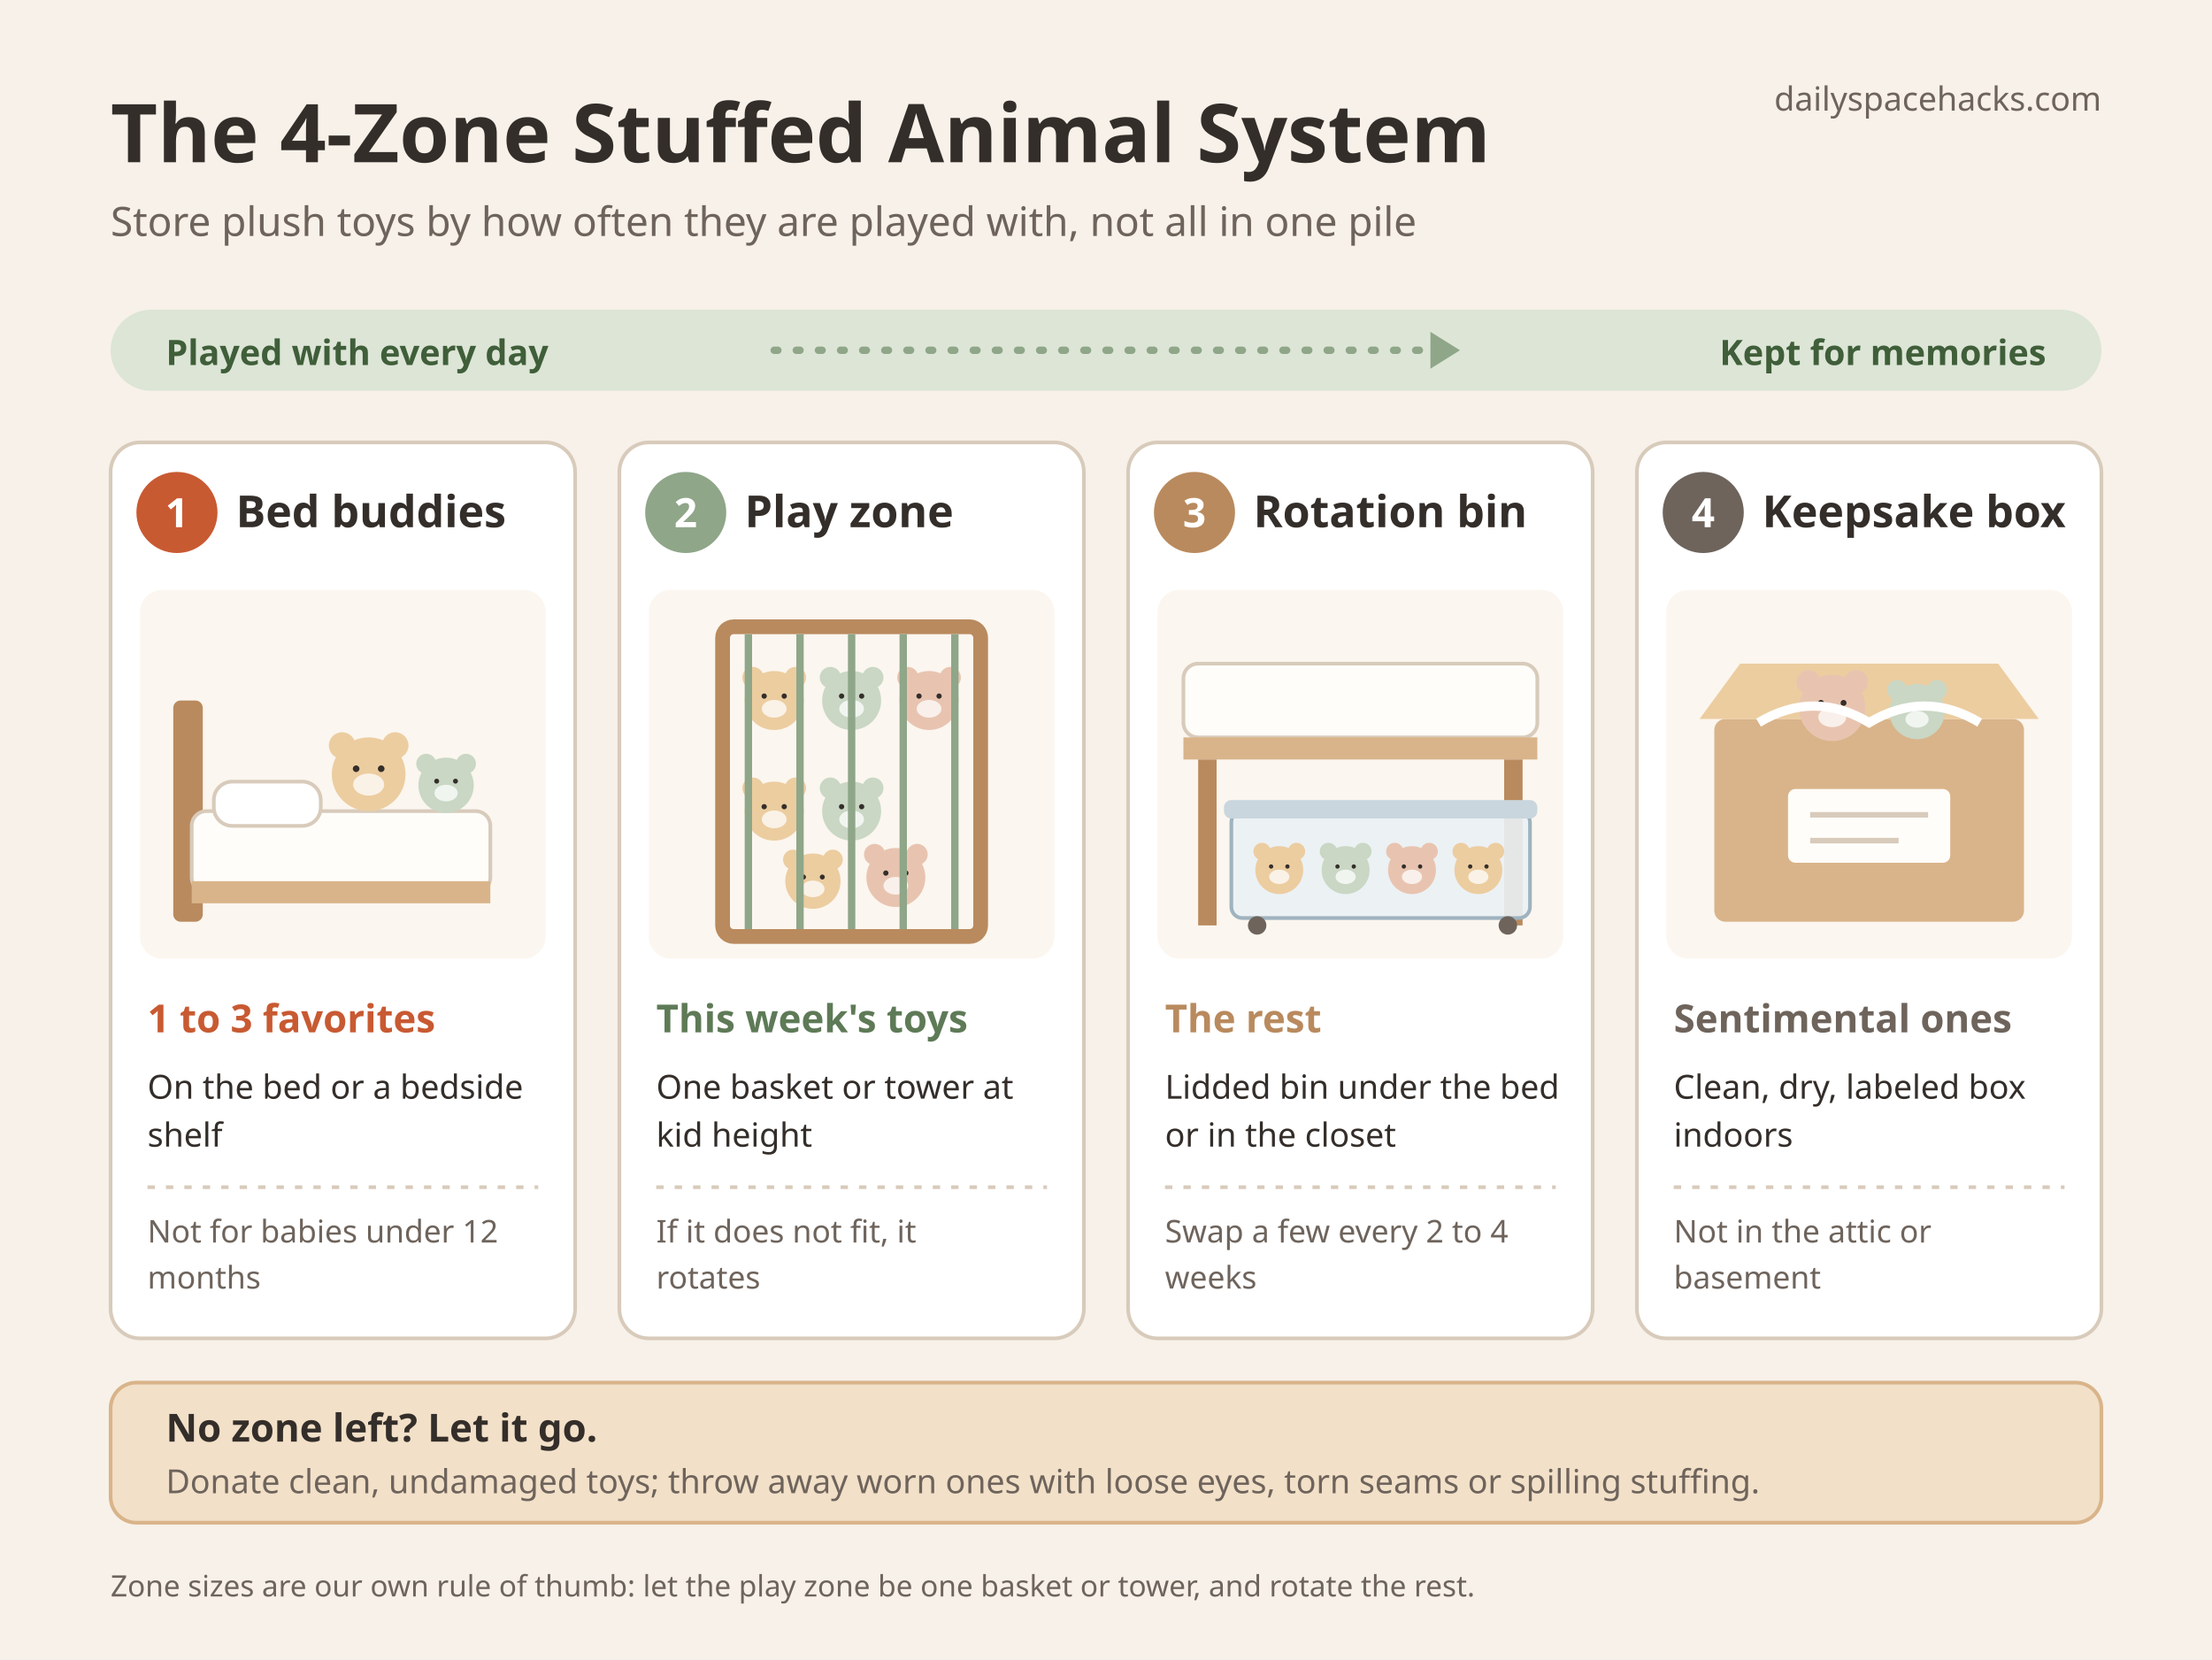
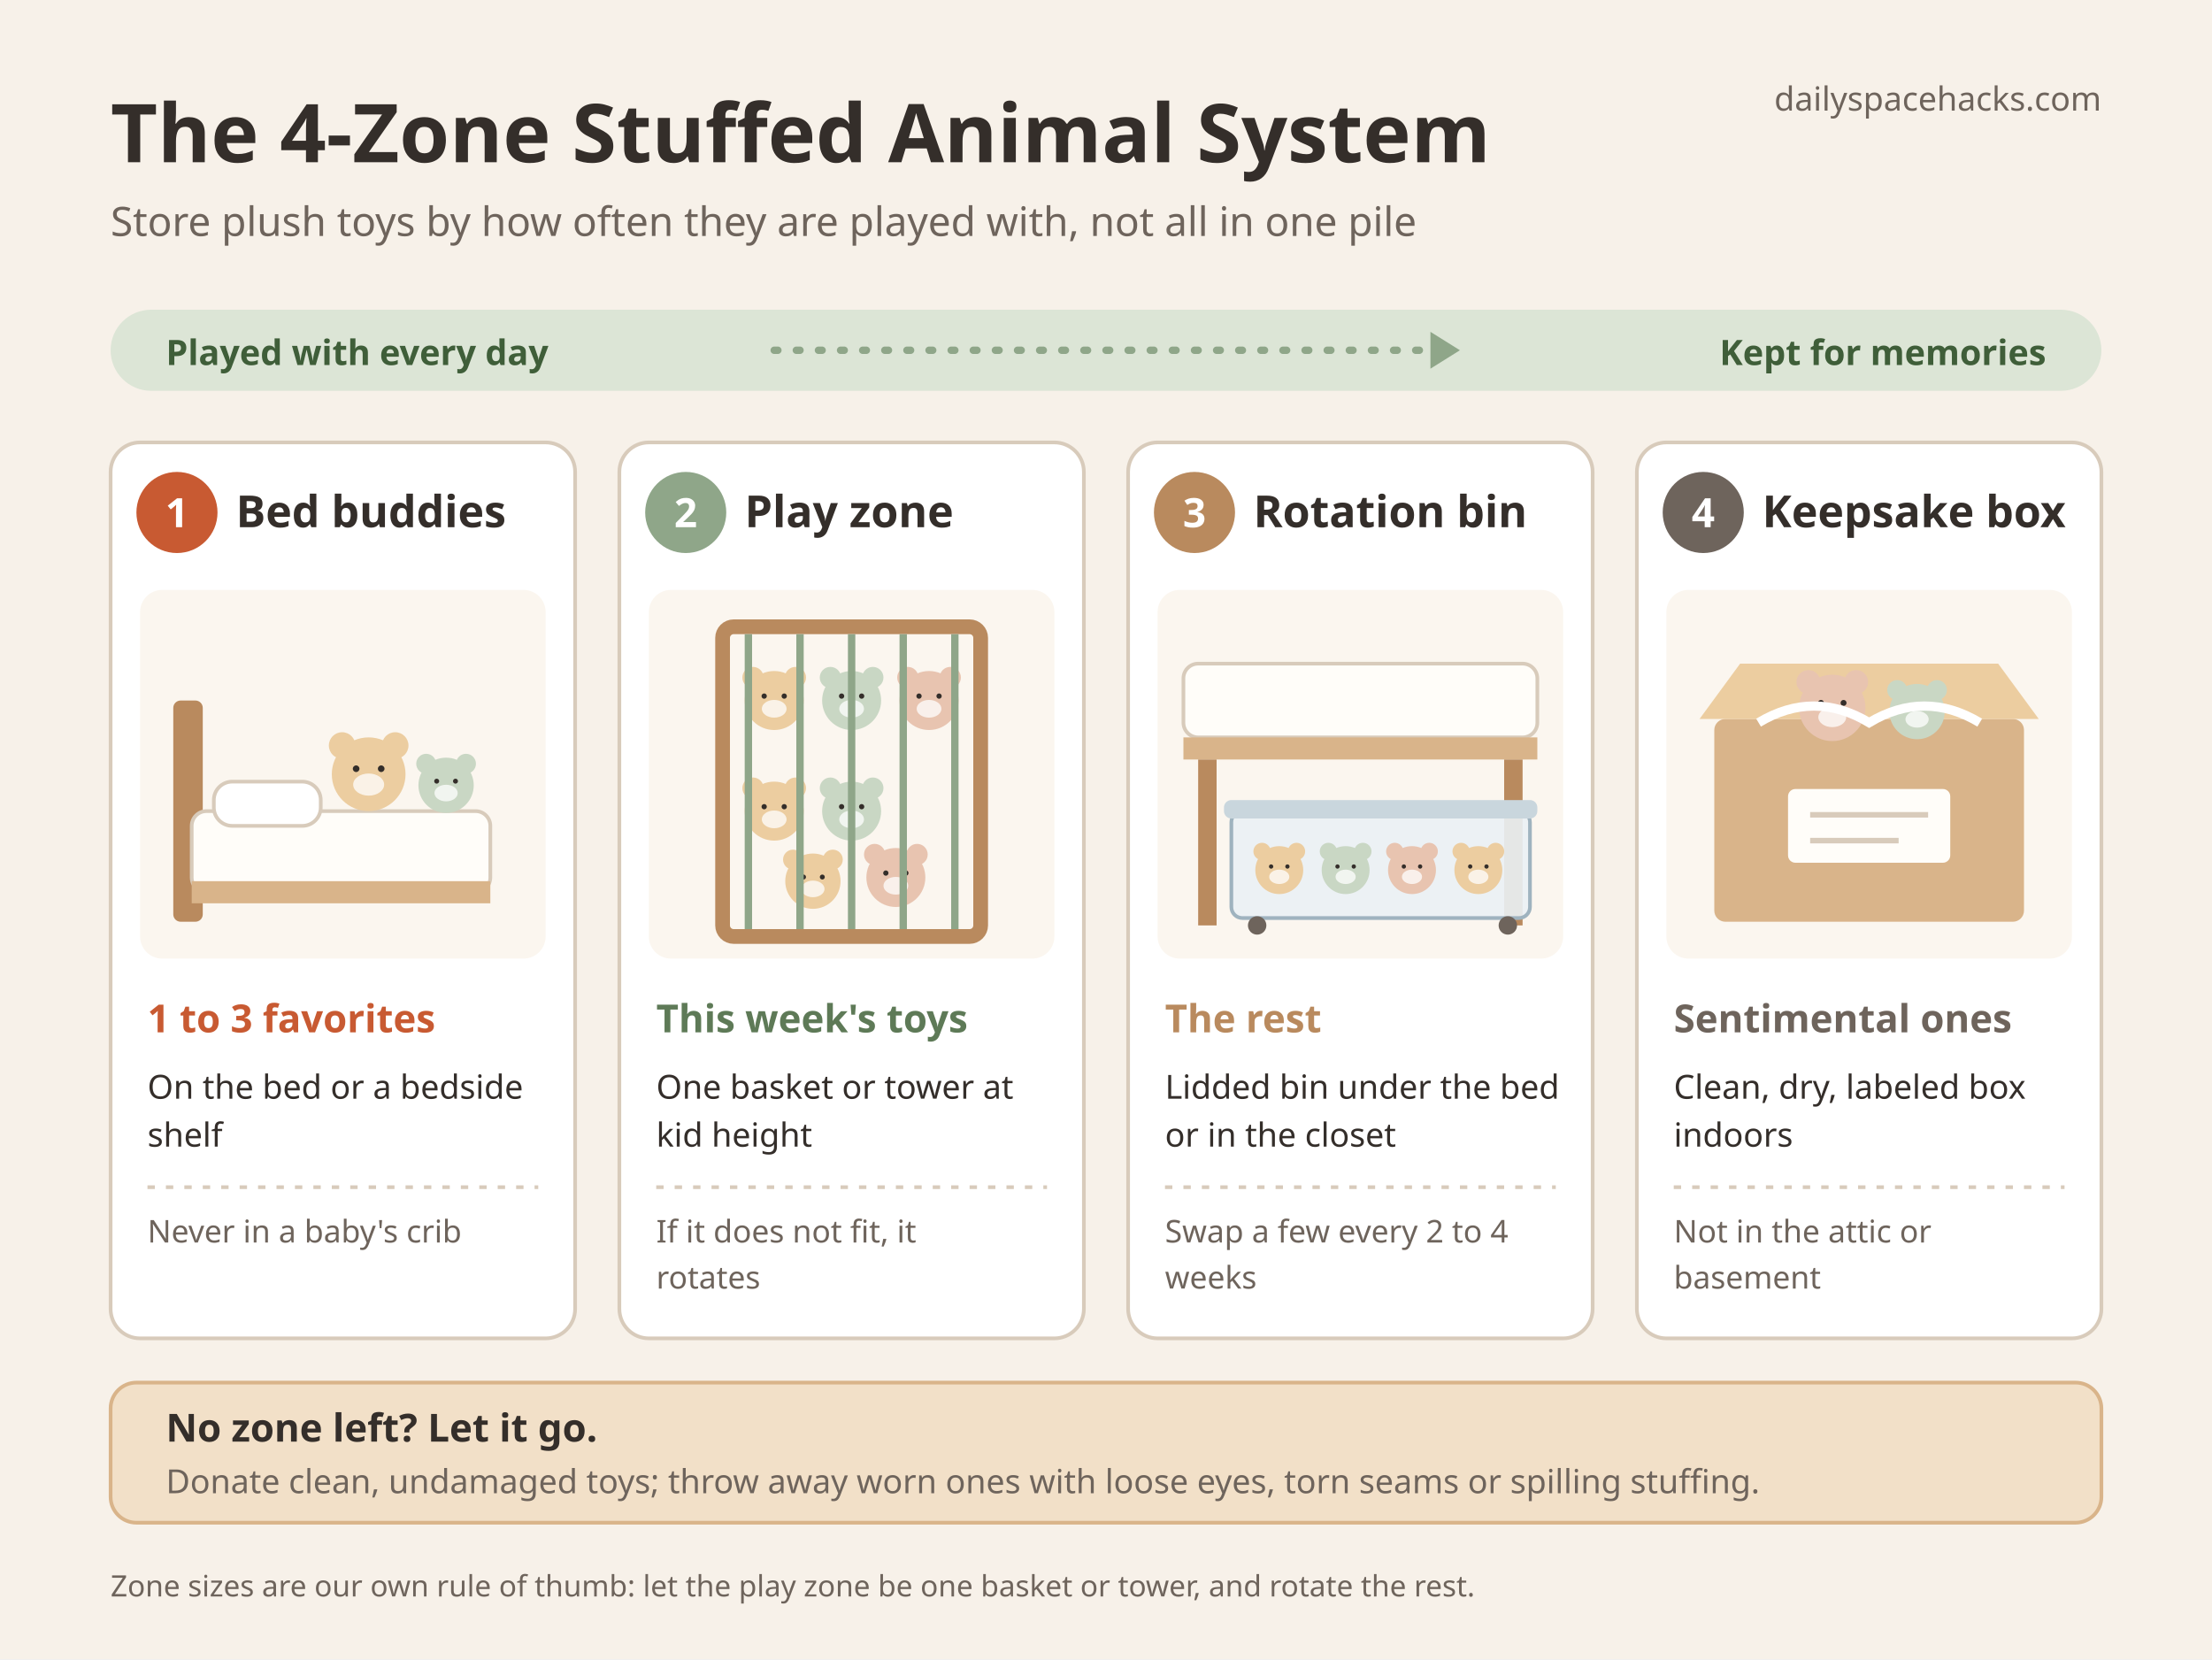
<svg xmlns="http://www.w3.org/2000/svg" viewBox="0 0 1200 900" font-family="Poppins, sans-serif" role="img" aria-labelledby="sa-t sa-d">
  <rect width="1200" height="900" fill="#F7F1E9" />
  <text x="60" y="88" font-size="44" font-weight="700" fill="#342E2A">The 4-Zone Stuffed Animal System</text>
  <text x="60" y="128" font-size="22" fill="#6E645C">Store plush toys by how often they are played with, not all in one pile</text>
  <text x="1140" y="60" font-size="18" fill="#6E645C" text-anchor="end">dailyspacehacks.com</text>
  <rect x="60" y="168" width="1080" height="44" rx="22" fill="#DCE5D6" />
  <text x="90" y="198" font-size="19" font-weight="700" fill="#3F5E39">Played with every day</text>
  <text x="1110" y="198" font-size="19" font-weight="700" fill="#3F5E39" text-anchor="end">Kept for memories</text>
  <path d="M420 190 L780 190" stroke="#8FA689" stroke-width="4" stroke-dasharray="2 10" stroke-linecap="round" />
  <path d="M776 180 L792 190 L776 200 Z" fill="#8FA689" />
  <rect x="60" y="240" width="252" height="486" rx="16" fill="#FFFFFF" stroke="#D8CBBB" stroke-width="2" />
  <circle cx="96" cy="278" r="22" fill="#C85A32" />
  <text x="96" y="286" font-size="22" font-weight="700" fill="#fff" text-anchor="middle">1</text>
  <text x="128" y="286" font-size="24" font-weight="700" fill="#342E2A">Bed buddies</text>
  <rect x="76" y="320" width="220" height="200" rx="12" fill="#FBF6EF" />
  <rect x="94" y="380" width="16" height="120" rx="4" fill="#B98A5E" />
  <rect x="104" y="440" width="162" height="44" rx="8" fill="#FFFDF9" stroke="#D8CBBB" stroke-width="2" />
  <rect x="104" y="478" width="162" height="12" fill="#D9B48A" />
  <rect x="116" y="424" width="58" height="24" rx="10" fill="#fff" stroke="#D8CBBB" stroke-width="2" />
  <circle cx="185.6" cy="404.4" r="7.2" fill="#ECCDA0" />
  <circle cx="214.4" cy="404.4" r="7.2" fill="#ECCDA0" />
  <circle cx="200" cy="420" r="20" fill="#ECCDA0" />
  <ellipse cx="200" cy="425.6" rx="8.4" ry="6.0" fill="#fff" fill-opacity="0.75" />
  <circle cx="193.2" cy="417.0" r="1.8" fill="#342E2A" />
  <circle cx="206.8" cy="417.0" r="1.8" fill="#342E2A" />
  <circle cx="231.2" cy="414.3" r="5.4" fill="#C9D7C4" />
  <circle cx="252.8" cy="414.3" r="5.4" fill="#C9D7C4" />
  <circle cx="242" cy="426" r="15" fill="#C9D7C4" />
  <ellipse cx="242" cy="430.2" rx="6.3" ry="4.5" fill="#fff" fill-opacity="0.75" />
  <circle cx="236.9" cy="423.75" r="1.35" fill="#342E2A" />
  <circle cx="247.1" cy="423.75" r="1.35" fill="#342E2A" />
  <text x="80" y="560" font-size="21" font-weight="700" fill="#C85A32">1 to 3 favorites</text>
  <text x="80" y="596" font-size="18" fill="#342E2A">On the bed or a bedside</text>
  <text x="80" y="622" font-size="18" fill="#342E2A">shelf</text>
  <line x1="80" y1="644" x2="292" y2="644" stroke="#D8CBBB" stroke-width="2" stroke-dasharray="4 6" />
-   <text x="80" y="674" font-size="17" fill="#6E645C">Not for babies under 12</text>
-   <text x="80" y="699" font-size="17" fill="#6E645C">months</text>
+   <text x="80" y="674" font-size="17" fill="#6E645C">Never in a baby's crib</text>
  <rect x="336" y="240" width="252" height="486" rx="16" fill="#FFFFFF" stroke="#D8CBBB" stroke-width="2" />
  <circle cx="372" cy="278" r="22" fill="#8FA689" />
  <text x="372" y="286" font-size="22" font-weight="700" fill="#fff" text-anchor="middle">2</text>
  <text x="404" y="286" font-size="24" font-weight="700" fill="#342E2A">Play zone</text>
  <rect x="352" y="320" width="220" height="200" rx="12" fill="#FBF6EF" />
  <rect x="392.0" y="340" width="140" height="168" rx="6" fill="none" stroke="#B98A5E" stroke-width="8" />
  <circle cx="408.48" cy="367.52" r="5.76" fill="#ECCDA0" />
  <circle cx="431.52" cy="367.52" r="5.76" fill="#ECCDA0" />
  <circle cx="420.0" cy="380" r="16" fill="#ECCDA0" />
  <ellipse cx="420.0" cy="384.48" rx="6.72" ry="4.8" fill="#fff" fill-opacity="0.75" />
  <circle cx="414.56" cy="377.6" r="1.44" fill="#342E2A" />
  <circle cx="425.44" cy="377.6" r="1.44" fill="#342E2A" />
  <circle cx="450.48" cy="367.52" r="5.76" fill="#C9D7C4" />
  <circle cx="473.52" cy="367.52" r="5.76" fill="#C9D7C4" />
  <circle cx="462.0" cy="380" r="16" fill="#C9D7C4" />
  <ellipse cx="462.0" cy="384.48" rx="6.72" ry="4.8" fill="#fff" fill-opacity="0.75" />
  <circle cx="456.56" cy="377.6" r="1.44" fill="#342E2A" />
  <circle cx="467.44" cy="377.6" r="1.44" fill="#342E2A" />
  <circle cx="492.48" cy="367.52" r="5.76" fill="#E8C4B0" />
  <circle cx="515.52" cy="367.52" r="5.76" fill="#E8C4B0" />
  <circle cx="504.0" cy="380" r="16" fill="#E8C4B0" />
  <ellipse cx="504.0" cy="384.48" rx="6.72" ry="4.8" fill="#fff" fill-opacity="0.75" />
  <circle cx="498.56" cy="377.6" r="1.44" fill="#342E2A" />
  <circle cx="509.44" cy="377.6" r="1.44" fill="#342E2A" />
  <circle cx="408.48" cy="427.52" r="5.76" fill="#ECCDA0" />
  <circle cx="431.52" cy="427.52" r="5.76" fill="#ECCDA0" />
  <circle cx="420.0" cy="440" r="16" fill="#ECCDA0" />
  <ellipse cx="420.0" cy="444.48" rx="6.72" ry="4.8" fill="#fff" fill-opacity="0.75" />
  <circle cx="414.56" cy="437.6" r="1.44" fill="#342E2A" />
  <circle cx="425.44" cy="437.6" r="1.44" fill="#342E2A" />
  <circle cx="450.48" cy="427.52" r="5.76" fill="#C9D7C4" />
  <circle cx="473.52" cy="427.52" r="5.76" fill="#C9D7C4" />
  <circle cx="462.0" cy="440" r="16" fill="#C9D7C4" />
  <ellipse cx="462.0" cy="444.48" rx="6.72" ry="4.8" fill="#fff" fill-opacity="0.75" />
  <circle cx="456.56" cy="437.6" r="1.44" fill="#342E2A" />
  <circle cx="467.44" cy="437.6" r="1.44" fill="#342E2A" />
  <circle cx="430.2" cy="466.3" r="5.4" fill="#ECCDA0" />
  <circle cx="451.8" cy="466.3" r="5.4" fill="#ECCDA0" />
  <circle cx="441.0" cy="478" r="15" fill="#ECCDA0" />
  <ellipse cx="441.0" cy="482.2" rx="6.3" ry="4.5" fill="#fff" fill-opacity="0.75" />
  <circle cx="435.9" cy="475.75" r="1.35" fill="#342E2A" />
  <circle cx="446.1" cy="475.75" r="1.35" fill="#342E2A" />
  <circle cx="474.48" cy="463.52" r="5.76" fill="#E8C4B0" />
  <circle cx="497.52" cy="463.52" r="5.76" fill="#E8C4B0" />
  <circle cx="486.0" cy="476" r="16" fill="#E8C4B0" />
  <ellipse cx="486.0" cy="480.48" rx="6.72" ry="4.8" fill="#fff" fill-opacity="0.75" />
  <circle cx="480.56" cy="473.6" r="1.44" fill="#342E2A" />
  <circle cx="491.44" cy="473.6" r="1.44" fill="#342E2A" />
  <line x1="406.0" y1="344" x2="406.0" y2="504" stroke="#8FA689" stroke-width="4" />
  <line x1="434.0" y1="344" x2="434.0" y2="504" stroke="#8FA689" stroke-width="4" />
  <line x1="462.0" y1="344" x2="462.0" y2="504" stroke="#8FA689" stroke-width="4" />
  <line x1="490.0" y1="344" x2="490.0" y2="504" stroke="#8FA689" stroke-width="4" />
  <line x1="518.0" y1="344" x2="518.0" y2="504" stroke="#8FA689" stroke-width="4" />
  <text x="356" y="560" font-size="21" font-weight="700" fill="#5E7A57">This week's toys</text>
  <text x="356" y="596" font-size="18" fill="#342E2A">One basket or tower at</text>
  <text x="356" y="622" font-size="18" fill="#342E2A">kid height</text>
  <line x1="356" y1="644" x2="568" y2="644" stroke="#D8CBBB" stroke-width="2" stroke-dasharray="4 6" />
  <text x="356" y="674" font-size="17" fill="#6E645C">If it does not fit, it</text>
  <text x="356" y="699" font-size="17" fill="#6E645C">rotates</text>
  <rect x="612" y="240" width="252" height="486" rx="16" fill="#FFFFFF" stroke="#D8CBBB" stroke-width="2" />
  <circle cx="648" cy="278" r="22" fill="#B98A5E" />
  <text x="648" y="286" font-size="22" font-weight="700" fill="#fff" text-anchor="middle">3</text>
  <text x="680" y="286" font-size="24" font-weight="700" fill="#342E2A">Rotation bin</text>
  <rect x="628" y="320" width="220" height="200" rx="12" fill="#FBF6EF" />
  <rect x="642" y="360" width="192" height="40" rx="8" fill="#FFFDF9" stroke="#D8CBBB" stroke-width="2" />
  <rect x="642" y="400" width="192" height="12" fill="#D9B48A" />
  <rect x="650" y="412" width="10" height="90" fill="#B98A5E" />
  <rect x="816" y="412" width="10" height="90" fill="#B98A5E" />
  <rect x="668" y="440" width="162" height="58" rx="6" fill="#EAF1F5" fill-opacity="0.9" stroke="#9FB3BF" stroke-width="2" />
  <rect x="664" y="434" width="170" height="10" rx="4" fill="#C9D6DD" />
  <circle cx="684.64" cy="461.86" r="4.68" fill="#ECCDA0" />
  <circle cx="703.36" cy="461.86" r="4.68" fill="#ECCDA0" />
  <circle cx="694" cy="472" r="13" fill="#ECCDA0" />
  <ellipse cx="694" cy="475.64" rx="5.46" ry="3.9" fill="#fff" fill-opacity="0.75" />
  <circle cx="689.58" cy="470.05" r="1.17" fill="#342E2A" />
  <circle cx="698.42" cy="470.05" r="1.17" fill="#342E2A" />
  <circle cx="720.64" cy="461.86" r="4.68" fill="#C9D7C4" />
  <circle cx="739.36" cy="461.86" r="4.68" fill="#C9D7C4" />
  <circle cx="730" cy="472" r="13" fill="#C9D7C4" />
  <ellipse cx="730" cy="475.64" rx="5.46" ry="3.9" fill="#fff" fill-opacity="0.75" />
  <circle cx="725.58" cy="470.05" r="1.17" fill="#342E2A" />
  <circle cx="734.42" cy="470.05" r="1.17" fill="#342E2A" />
  <circle cx="756.64" cy="461.86" r="4.68" fill="#E8C4B0" />
  <circle cx="775.36" cy="461.86" r="4.68" fill="#E8C4B0" />
  <circle cx="766" cy="472" r="13" fill="#E8C4B0" />
  <ellipse cx="766" cy="475.64" rx="5.46" ry="3.9" fill="#fff" fill-opacity="0.75" />
  <circle cx="761.58" cy="470.05" r="1.17" fill="#342E2A" />
  <circle cx="770.42" cy="470.05" r="1.17" fill="#342E2A" />
  <circle cx="792.64" cy="461.86" r="4.68" fill="#ECCDA0" />
  <circle cx="811.36" cy="461.86" r="4.68" fill="#ECCDA0" />
  <circle cx="802" cy="472" r="13" fill="#ECCDA0" />
  <ellipse cx="802" cy="475.64" rx="5.46" ry="3.9" fill="#fff" fill-opacity="0.75" />
  <circle cx="797.58" cy="470.05" r="1.17" fill="#342E2A" />
  <circle cx="806.42" cy="470.05" r="1.17" fill="#342E2A" />
  <circle cx="682" cy="502" r="5" fill="#6E645C" />
  <circle cx="818" cy="502" r="5" fill="#6E645C" />
  <text x="632" y="560" font-size="21" font-weight="700" fill="#B98A5E">The rest</text>
  <text x="632" y="596" font-size="18" fill="#342E2A">Lidded bin under the bed</text>
  <text x="632" y="622" font-size="18" fill="#342E2A">or in the closet</text>
  <line x1="632" y1="644" x2="844" y2="644" stroke="#D8CBBB" stroke-width="2" stroke-dasharray="4 6" />
  <text x="632" y="674" font-size="17" fill="#6E645C">Swap a few every 2 to 4</text>
  <text x="632" y="699" font-size="17" fill="#6E645C">weeks</text>
  <rect x="888" y="240" width="252" height="486" rx="16" fill="#FFFFFF" stroke="#D8CBBB" stroke-width="2" />
  <circle cx="924" cy="278" r="22" fill="#6E645C" />
  <text x="924" y="286" font-size="22" font-weight="700" fill="#fff" text-anchor="middle">4</text>
  <text x="956" y="286" font-size="24" font-weight="700" fill="#342E2A">Keepsake box</text>
  <rect x="904" y="320" width="220" height="200" rx="12" fill="#FBF6EF" />
  <rect x="930.0" y="390" width="168" height="110" rx="6" fill="#D9B48A" />
  <path d="M922.0 390 L944.0 360 L1084.0 360 L1106.0 390 Z" fill="#ECCDA0" />
  <circle cx="981.04" cy="369.96" r="6.48" fill="#E8C4B0" />
  <circle cx="1006.96" cy="369.96" r="6.48" fill="#E8C4B0" />
  <circle cx="994.0" cy="384" r="18" fill="#E8C4B0" />
  <ellipse cx="994.0" cy="389.04" rx="7.56" ry="5.4" fill="#fff" fill-opacity="0.75" />
  <circle cx="987.88" cy="381.3" r="1.62" fill="#342E2A" />
  <circle cx="1000.12" cy="381.3" r="1.62" fill="#342E2A" />
  <circle cx="1029.2" cy="374.3" r="5.4" fill="#C9D7C4" />
  <circle cx="1050.8" cy="374.3" r="5.4" fill="#C9D7C4" />
  <circle cx="1040.0" cy="386" r="15" fill="#C9D7C4" />
  <ellipse cx="1040.0" cy="390.2" rx="6.3" ry="4.5" fill="#fff" fill-opacity="0.75" />
  <circle cx="1034.9" cy="383.75" r="1.35" fill="#342E2A" />
  <circle cx="1045.1" cy="383.75" r="1.35" fill="#342E2A" />
  <path d="M954.0 392 q30 -18 60 0 q30 -18 60 0" fill="none" stroke="#fff" stroke-width="5" />
  <rect x="970.0" y="428" width="88" height="40" rx="4" fill="#FFFDF9" />
  <line x1="982.0" y1="442" x2="1046.0" y2="442" stroke="#D8CBBB" stroke-width="3" />
  <line x1="982.0" y1="456" x2="1030.0" y2="456" stroke="#D8CBBB" stroke-width="3" />
  <text x="908" y="560" font-size="21" font-weight="700" fill="#6E645C">Sentimental ones</text>
  <text x="908" y="596" font-size="18" fill="#342E2A">Clean, dry, labeled box</text>
  <text x="908" y="622" font-size="18" fill="#342E2A">indoors</text>
  <line x1="908" y1="644" x2="1120" y2="644" stroke="#D8CBBB" stroke-width="2" stroke-dasharray="4 6" />
  <text x="908" y="674" font-size="17" fill="#6E645C">Not in the attic or</text>
  <text x="908" y="699" font-size="17" fill="#6E645C">basement</text>
  <rect x="60" y="750" width="1080" height="76" rx="14" fill="#ECCDA0" fill-opacity="0.45" stroke="#D9B48A" stroke-width="2" />
  <text x="90" y="782" font-size="21" font-weight="700" fill="#342E2A">No zone left? Let it go.</text>
  <text x="90" y="810" font-size="18" fill="#6E645C">Donate clean, undamaged toys; throw away worn ones with loose eyes, torn seams or spilling stuffing.</text>
  <text x="60" y="866" font-size="16" fill="#6E645C">Zone sizes are our own rule of thumb: let the play zone be one basket or tower, and rotate the rest.</text>
</svg>
